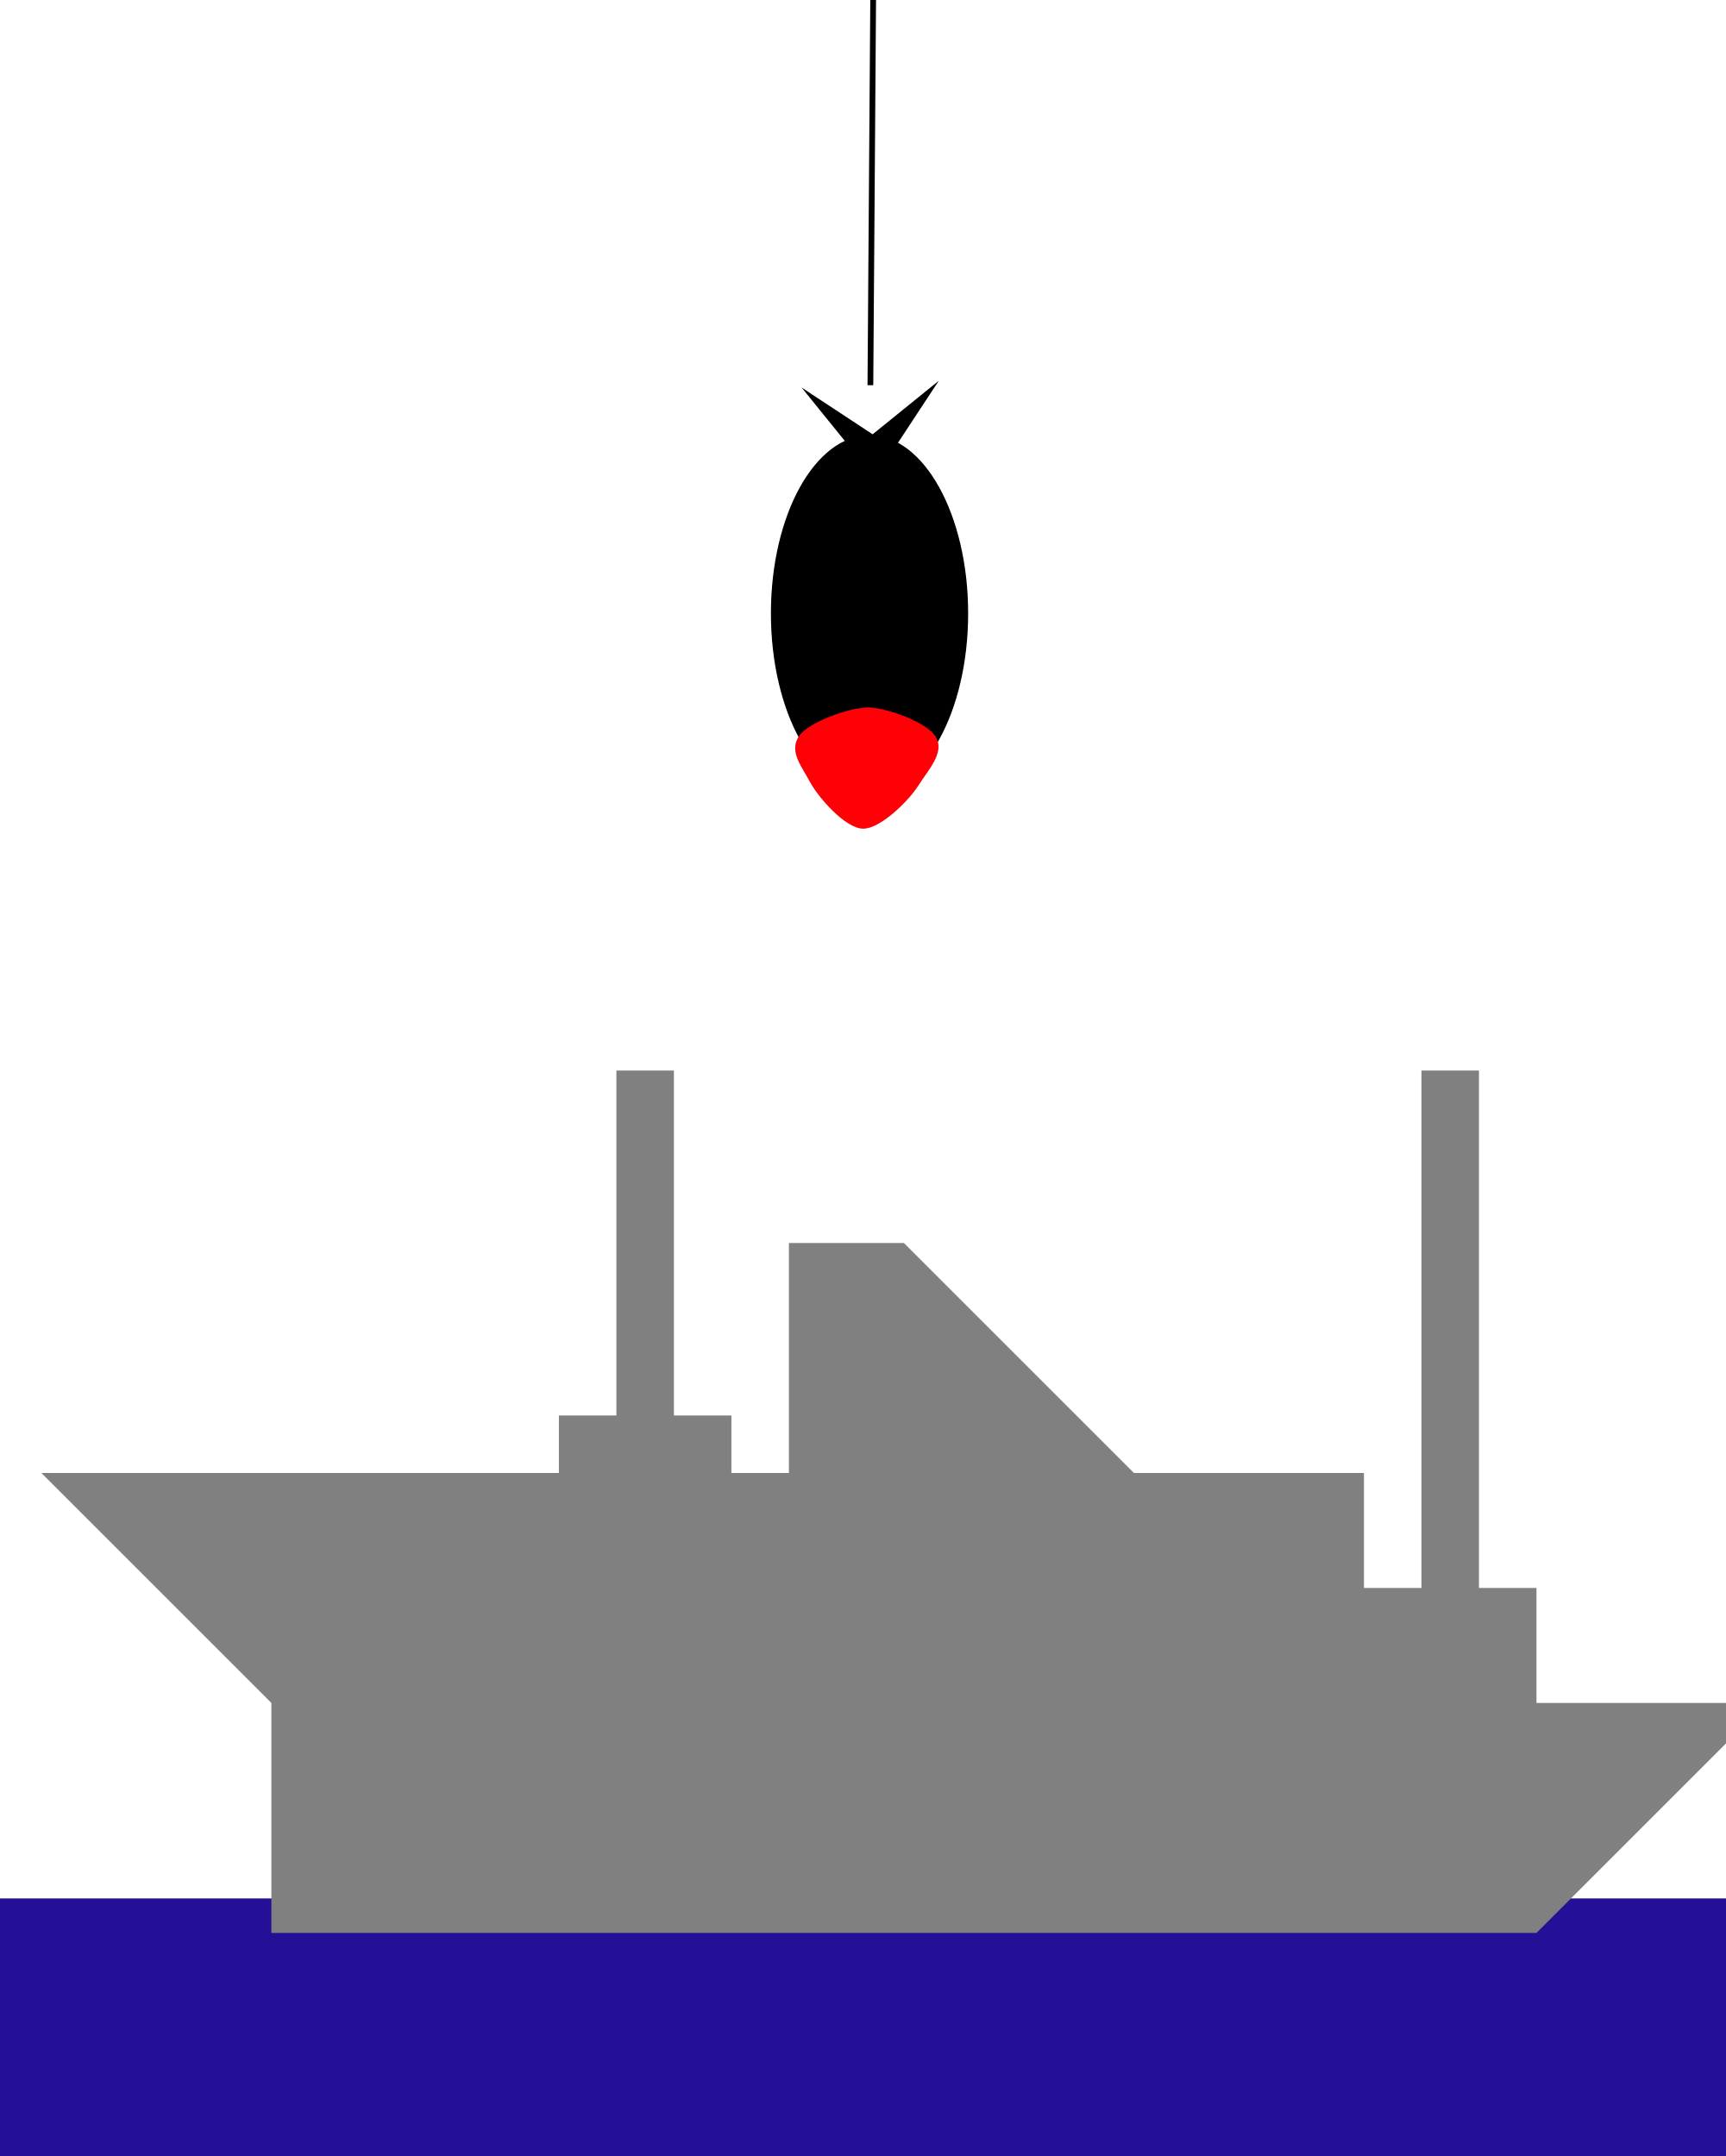
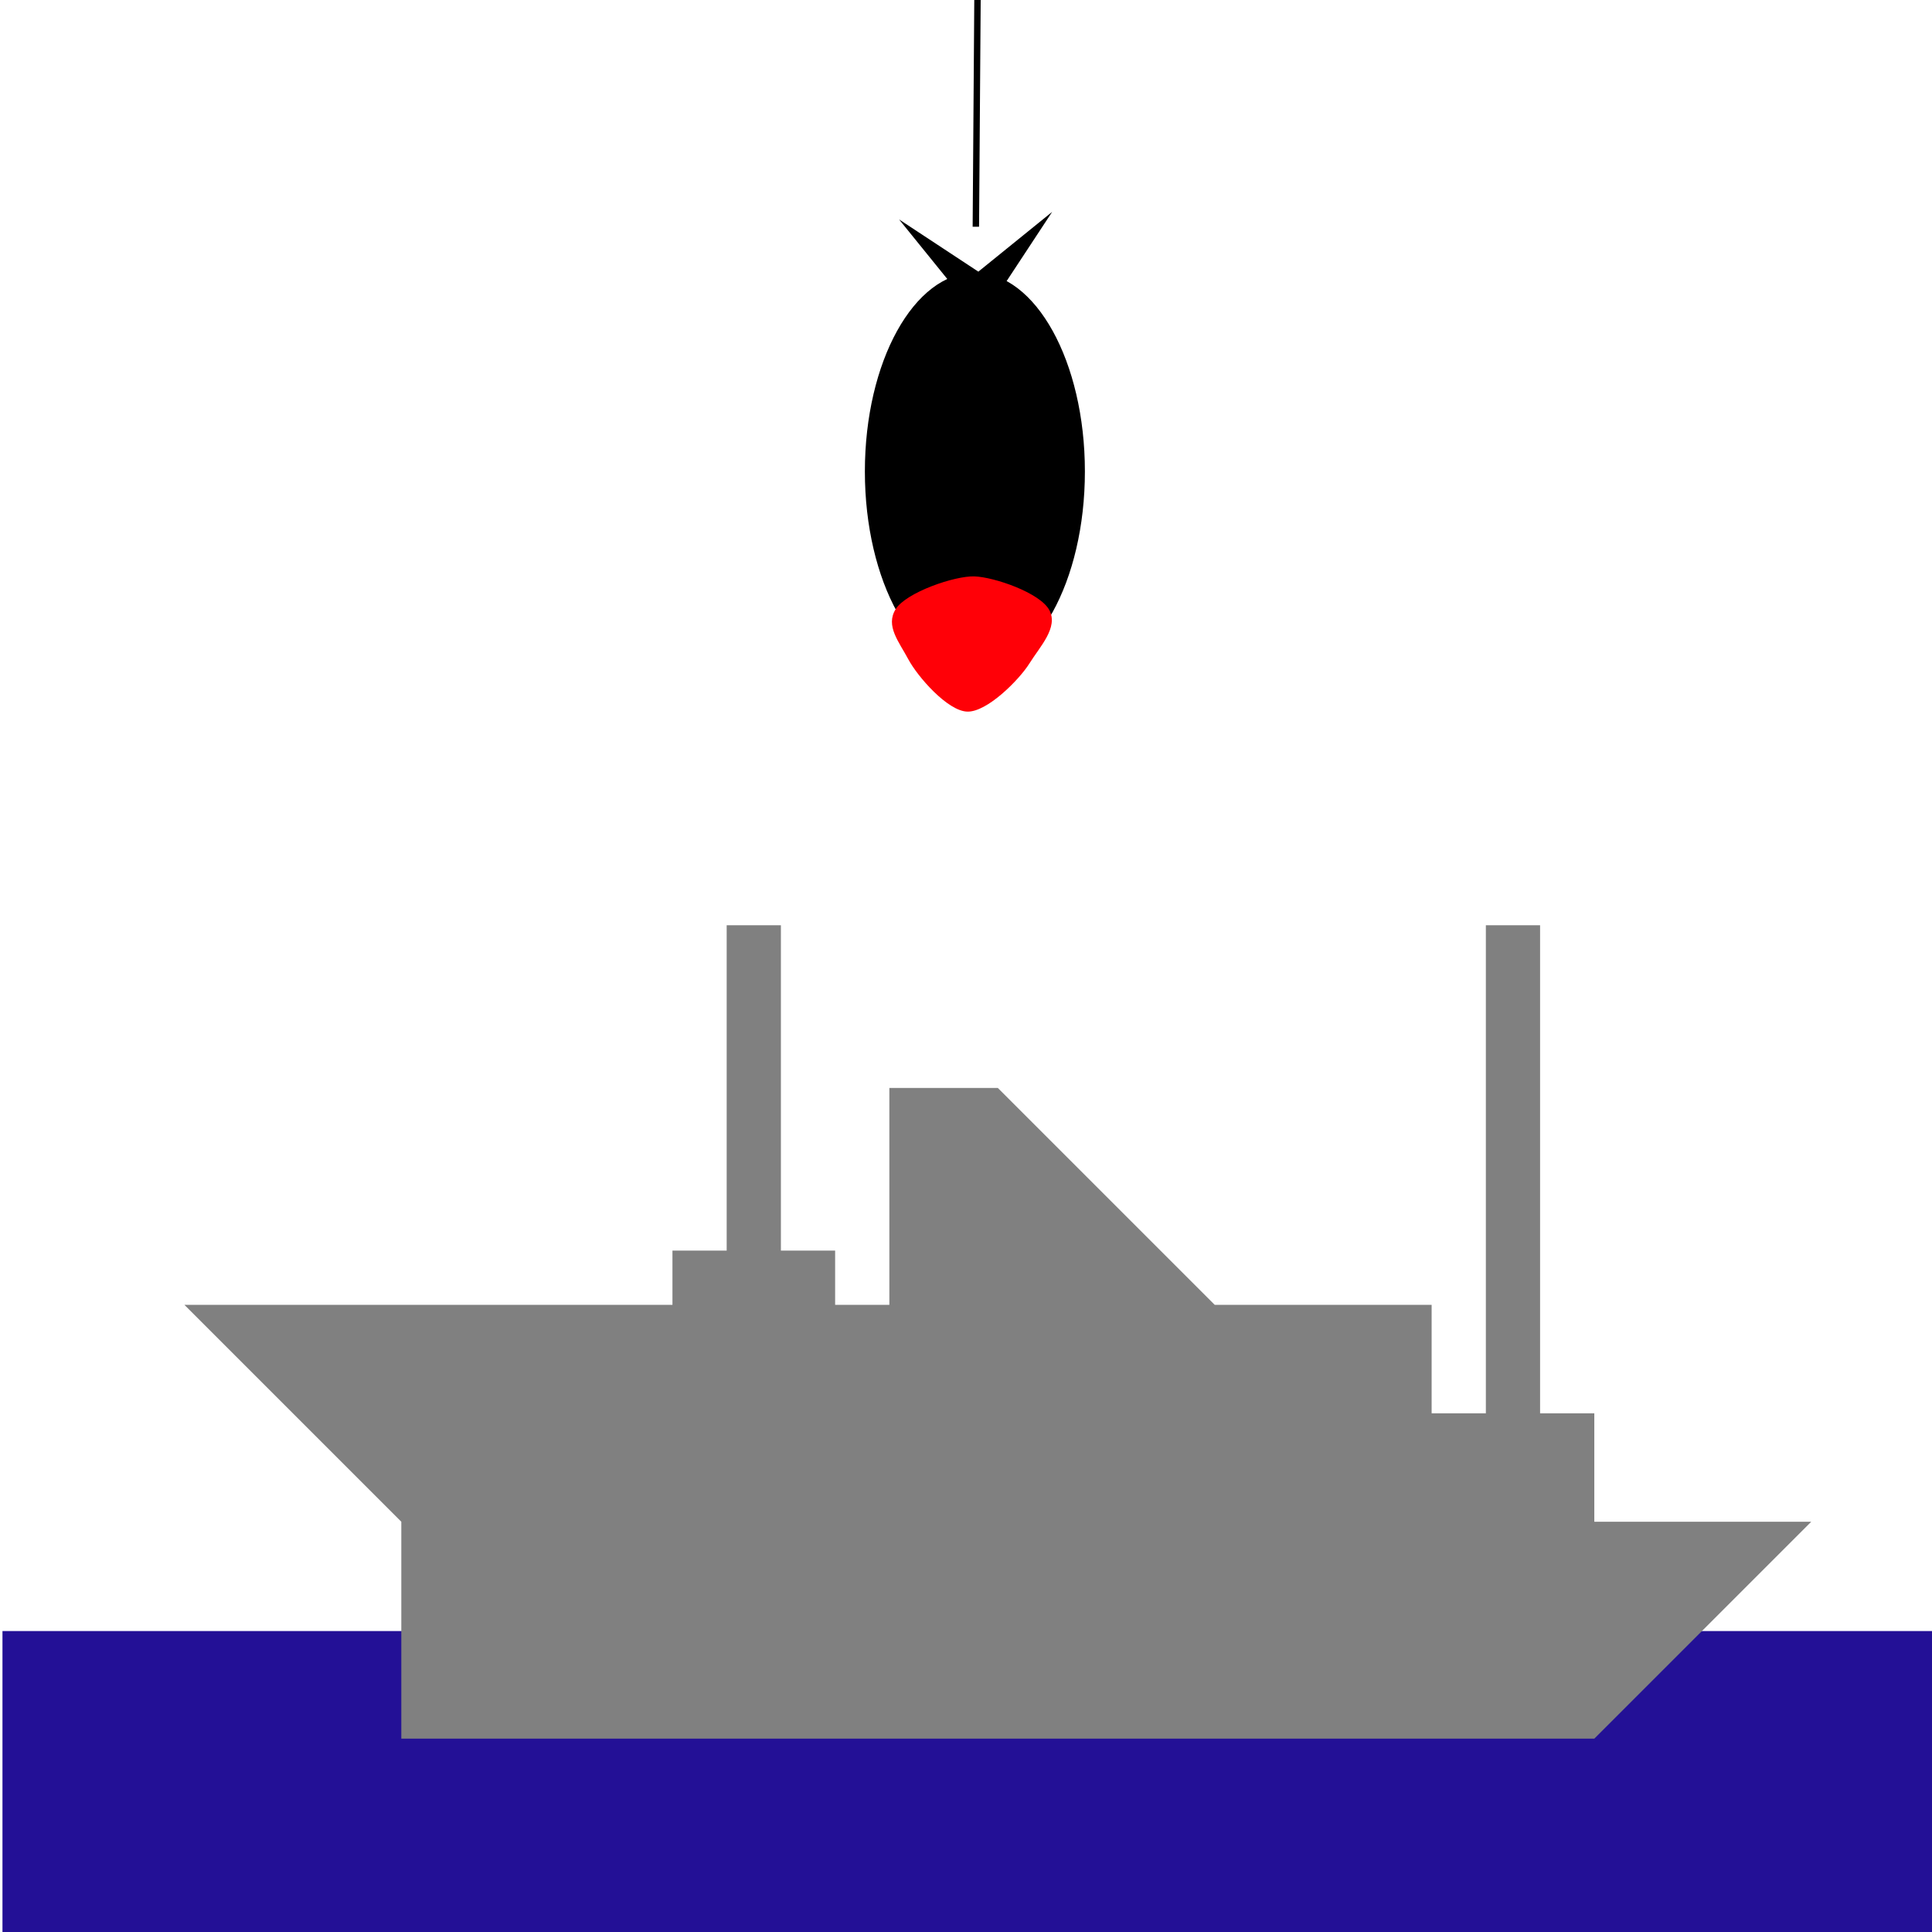
- <svg xmlns="http://www.w3.org/2000/svg" version="1.1" x="0px" y="0px" viewBox="0 0 30 37.5" xml:space="preserve" id="svg852">
+ <svg xmlns="http://www.w3.org/2000/svg" version="1.1" x="0px" y="0px" viewBox="0 0 100 100" xml:space="preserve" id="svg852">
  <defs id="defs856" />
-   <rect style="opacity:1;fill:#231096;fill-opacity:1;fill-rule:nonzero;stroke:none;stroke-width:0.1;stroke-linecap:round;stroke-linejoin:round;stroke-miterlimit:4;stroke-dasharray:none;stroke-dashoffset:261.397;stroke-opacity:1;paint-order:markers fill stroke" id="rect1504" width="30.179" height="4.729" x="0" y="33.02" />
-   <g transform="translate(-329.2809,-190.3804)" id="g846" style="fill:#808080;stroke:none;stroke-opacity:1;stroke-width:0.1;stroke-miterlimit:4;stroke-dasharray:none">
-     <polygon points="353,218 353,216 349,216 345,212 343,212 343,216 342,216 342,215 341,215 341,209 340,209 340,215 339,215 339,216 330,216 334,220 334,224 356,224 360,220 356,220 356,218 355,218 355,209 354,209 354,218 " id="polygon844" style="fill:#808080;stroke:none;stroke-opacity:1;stroke-width:0.1;stroke-miterlimit:4;stroke-dasharray:none" />
+   <rect style="opacity:1;fill:#231096;fill-opacity:1;fill-rule:nonzero;stroke:none;stroke-width:0.332;stroke-linecap:round;stroke-linejoin:round;stroke-miterlimit:4;stroke-dasharray:none;stroke-dashoffset:261.397;stroke-opacity:1;paint-order:markers fill stroke" id="rect1504" width="100.2" height="15.701" x="0.128" y="84.423" />
+   <g transform="matrix(2.8068,0,0,2.8068,-916.6993,-538.7303)" id="g846" style="fill:#808080;stroke:none;stroke-width:0.1;stroke-miterlimit:4;stroke-dasharray:none;stroke-opacity:1">
+     <polygon points="356,224 360,220 356,220 356,218 355,218 355,209 354,209 354,218 353,218 353,216 349,216 345,212 343,212 343,216 342,216 342,215 341,215 341,209 340,209 340,215 339,215 339,216 330,216 334,220 334,224 " id="polygon844" style="fill:#808080;stroke:none;stroke-width:0.1;stroke-miterlimit:4;stroke-dasharray:none;stroke-opacity:1" />
  </g>
-   <g id="g1511" transform="translate(-0.5279996,3.431997)">
+   <g id="g1511" transform="matrix(3.320166,0,0,3.320166,-1.497409,0.3742819)">
    <ellipse ry="3.099" rx="1.715" cy="7.237" cx="15.649" id="path1467" style="opacity:1;fill:#000000;fill-opacity:1;fill-rule:nonzero;stroke:none;stroke-width:0.063;stroke-linecap:round;stroke-linejoin:round;stroke-miterlimit:4;stroke-dasharray:none;stroke-dashoffset:261.397;stroke-opacity:1;paint-order:markers fill stroke" />
    <path d="M 16.971,5.577 15.735,4.763 14.584,5.694 15.398,4.458 14.467,3.308 15.703,4.122 16.854,3.19 16.04,4.427 Z" id="path1469" style="opacity:1;fill:#000000;fill-opacity:1;fill-rule:nonzero;stroke:none;stroke-width:0.063;stroke-linecap:round;stroke-linejoin:round;stroke-miterlimit:4;stroke-dasharray:none;stroke-dashoffset:261.397;stroke-opacity:1;paint-order:markers fill stroke" />
    <path style="opacity:1;fill:#ff0007;fill-opacity:1;fill-rule:nonzero;stroke:none;stroke-width:0.063;stroke-linecap:round;stroke-linejoin:round;stroke-miterlimit:4;stroke-dasharray:none;stroke-dashoffset:261.397;stroke-opacity:1;paint-order:markers fill stroke" d="M 16.81,9.399 C 16.954,9.67 16.662,9.968 16.5,10.229 16.337,10.489 15.836,10.992 15.529,10.981 15.222,10.971 14.756,10.436 14.611,10.165 14.467,9.894 14.251,9.644 14.414,9.384 14.576,9.123 15.335,8.862 15.642,8.873 15.949,8.883 16.665,9.128 16.81,9.399 Z" id="path1506" />
  </g>
-   <path style="fill:none;fill-rule:evenodd;stroke:#000000;stroke-width:0.1;stroke-linecap:butt;stroke-linejoin:miter;stroke-miterlimit:4;stroke-dasharray:none;stroke-opacity:1" d="M 15.312,-17.764 15.136,6.7" id="path1517" />
+   <path style="fill:none;fill-rule:evenodd;stroke:#000000;stroke-width:0.332;stroke-linecap:butt;stroke-linejoin:miter;stroke-miterlimit:4;stroke-dasharray:none;stroke-opacity:1" d="M 51.094,-69.489 50.51,11.736" id="path1517" />
</svg>
